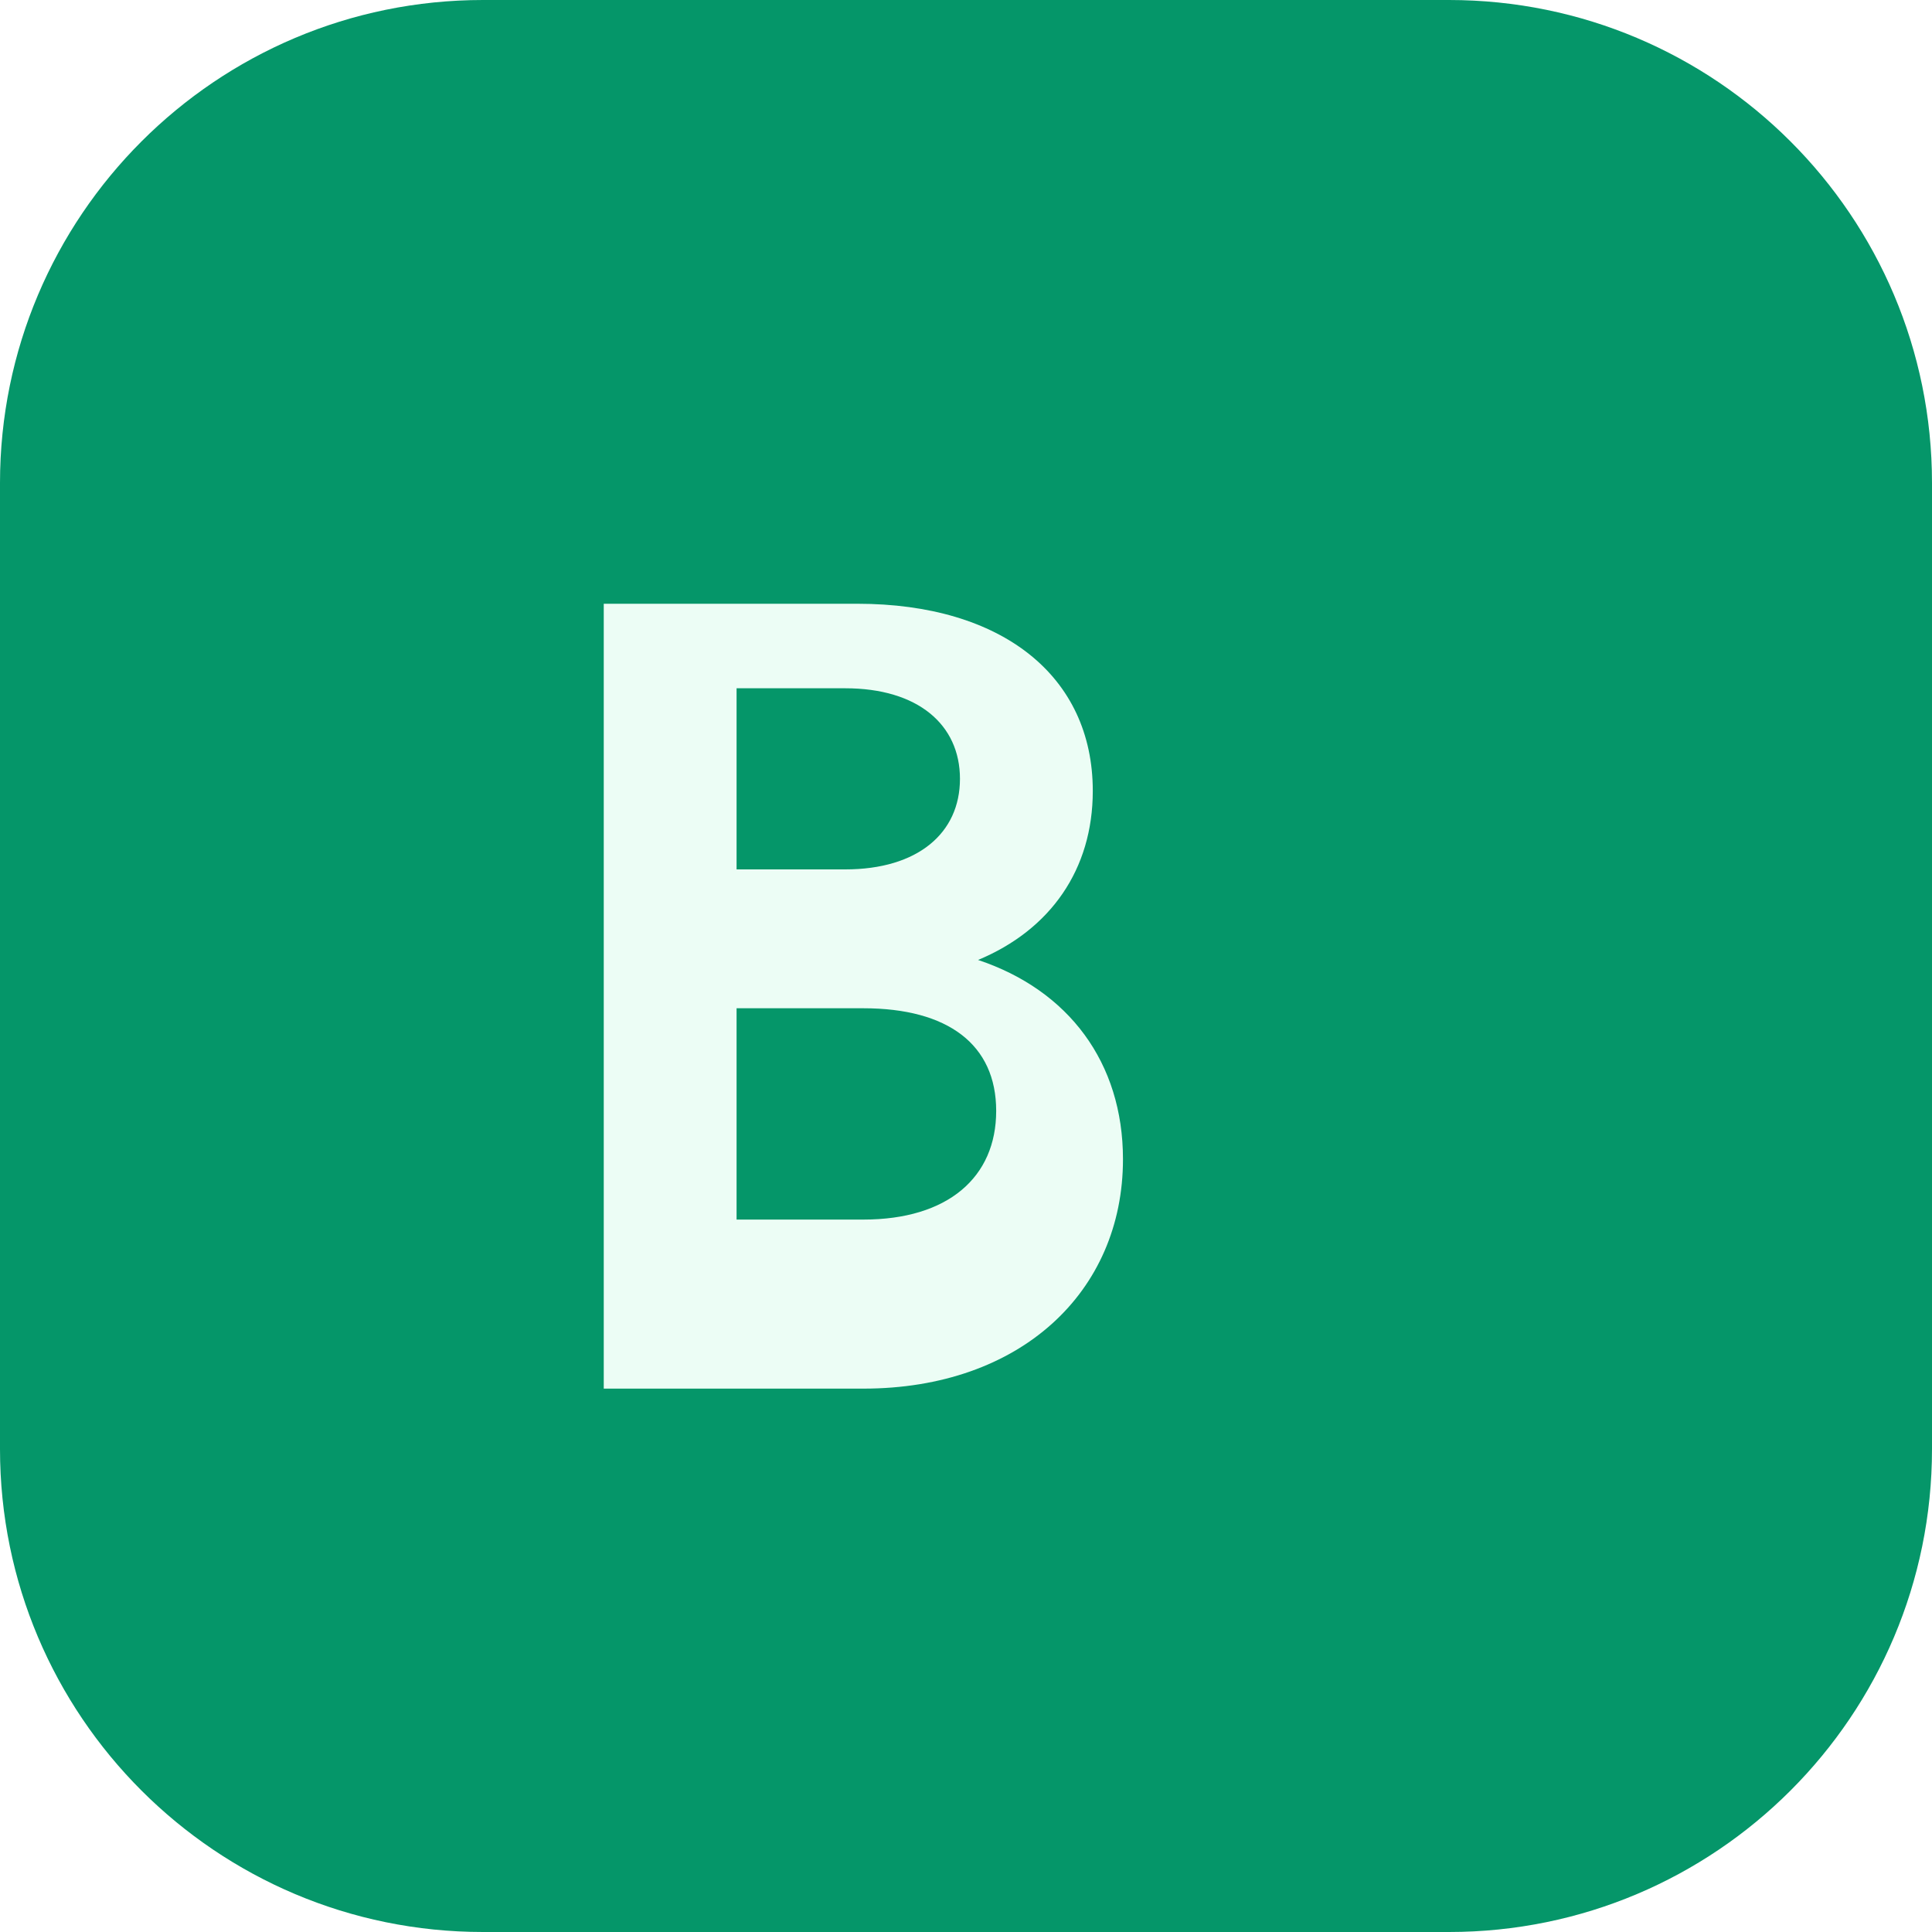
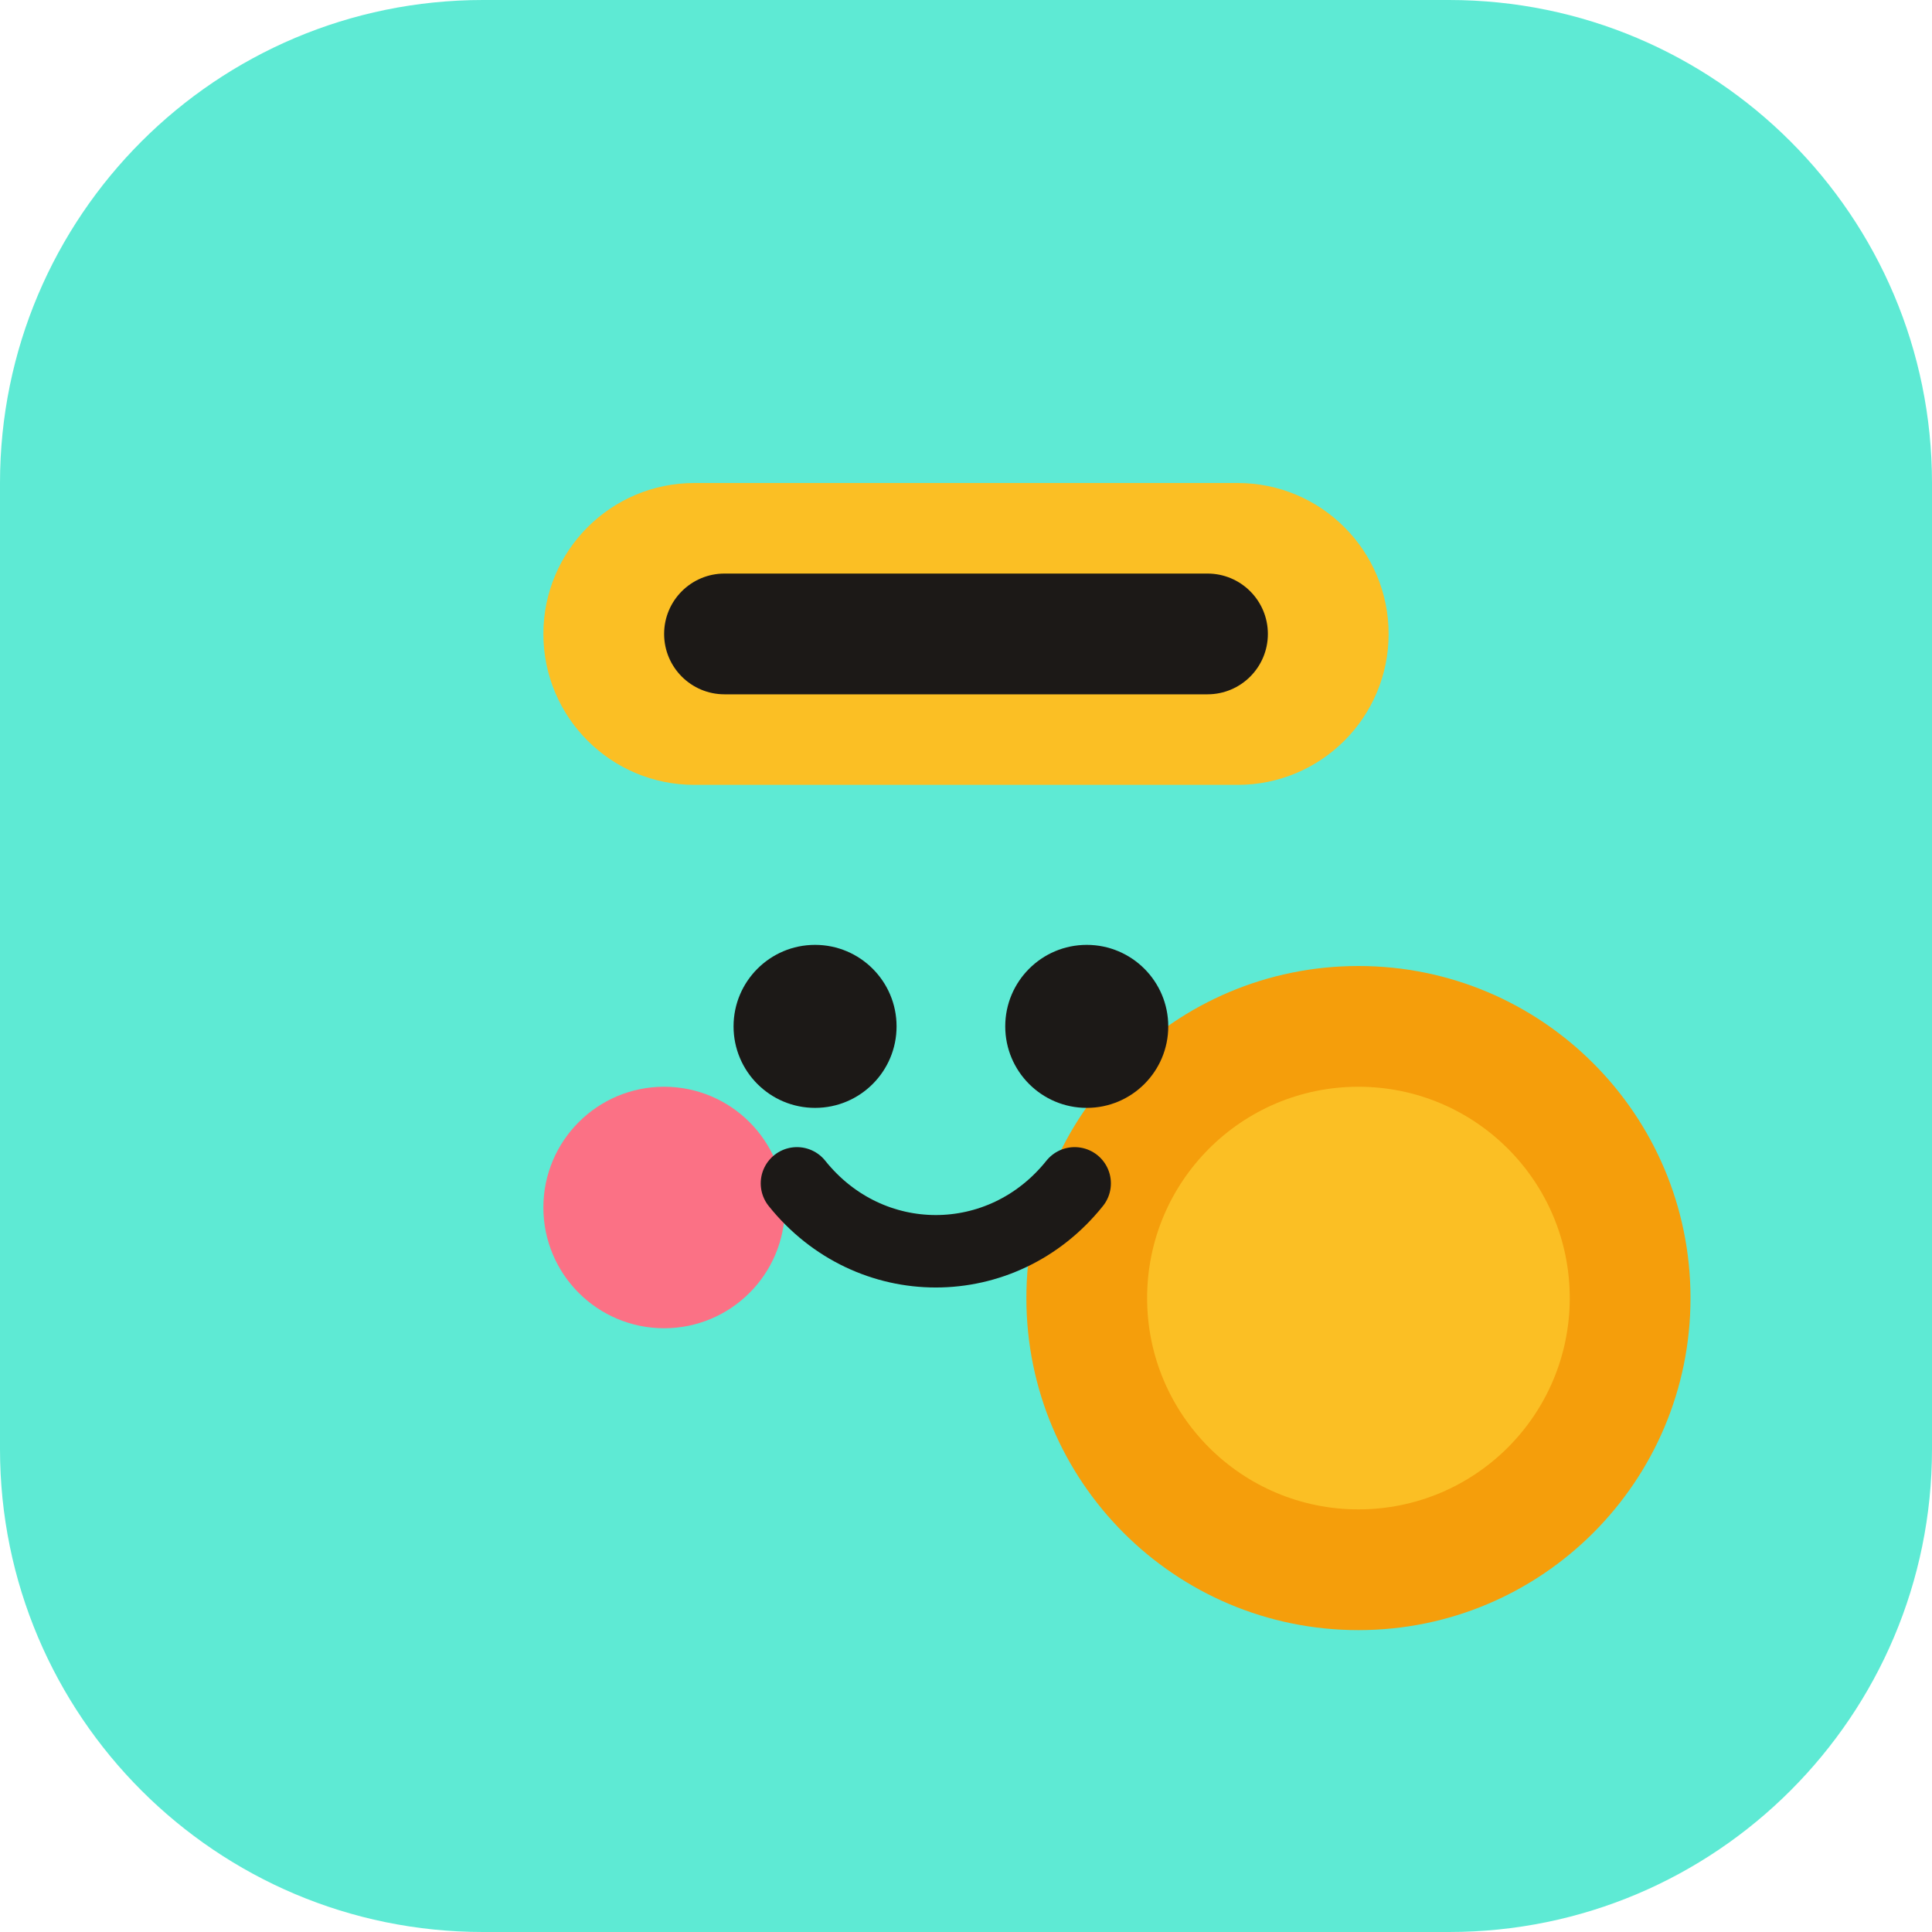
<svg xmlns="http://www.w3.org/2000/svg" viewBox="0 0 32 32" fill="none">
-   <rect width="32" height="32" rx="8" fill="#059669" />
-   <path d="M10 22V10h4.2c2.4 0 3.9 1.2 3.9 3.1 0 1.3-.7 2.3-1.9 2.8 1.5.5 2.4 1.7 2.4 3.3 0 2.2-1.7 3.8-4.3 3.8H10zm2.2-7.6h1.8c1.2 0 1.9-.6 1.9-1.5s-.7-1.5-1.9-1.5h-1.8v3zm0 5.8h2.1c1.4 0 2.2-.7 2.2-1.8s-.8-1.7-2.2-1.7h-2.1v3.5z" fill="#ECFDF5" />
+   <rect width="32" height="32" rx="8" fill="#5EEAD4" />
+   <rect x="9" y="8" width="14" height="5" rx="2.5" fill="#FBBF24" />
+   <rect x="11" y="9.5" width="10" height="2" rx="1" fill="#1C1917" />
+   <circle cx="22.5" cy="21.5" r="5.5" fill="#F59E0B" />
+   <circle cx="22.5" cy="21.5" r="3.5" fill="#FBBF24" />
+   <circle cx="11" cy="20" r="2" fill="#FB7185" />
+   <circle cx="13.5" cy="17" r="1.35" fill="#1C1917" />
+   <circle cx="18" cy="17" r="1.35" fill="#1C1917" />
+   <path d="M13.2 19.6c1.2 1.5 3.4 1.5 4.6 0" stroke="#1C1917" stroke-width="1.2" stroke-linecap="round" />
</svg>
